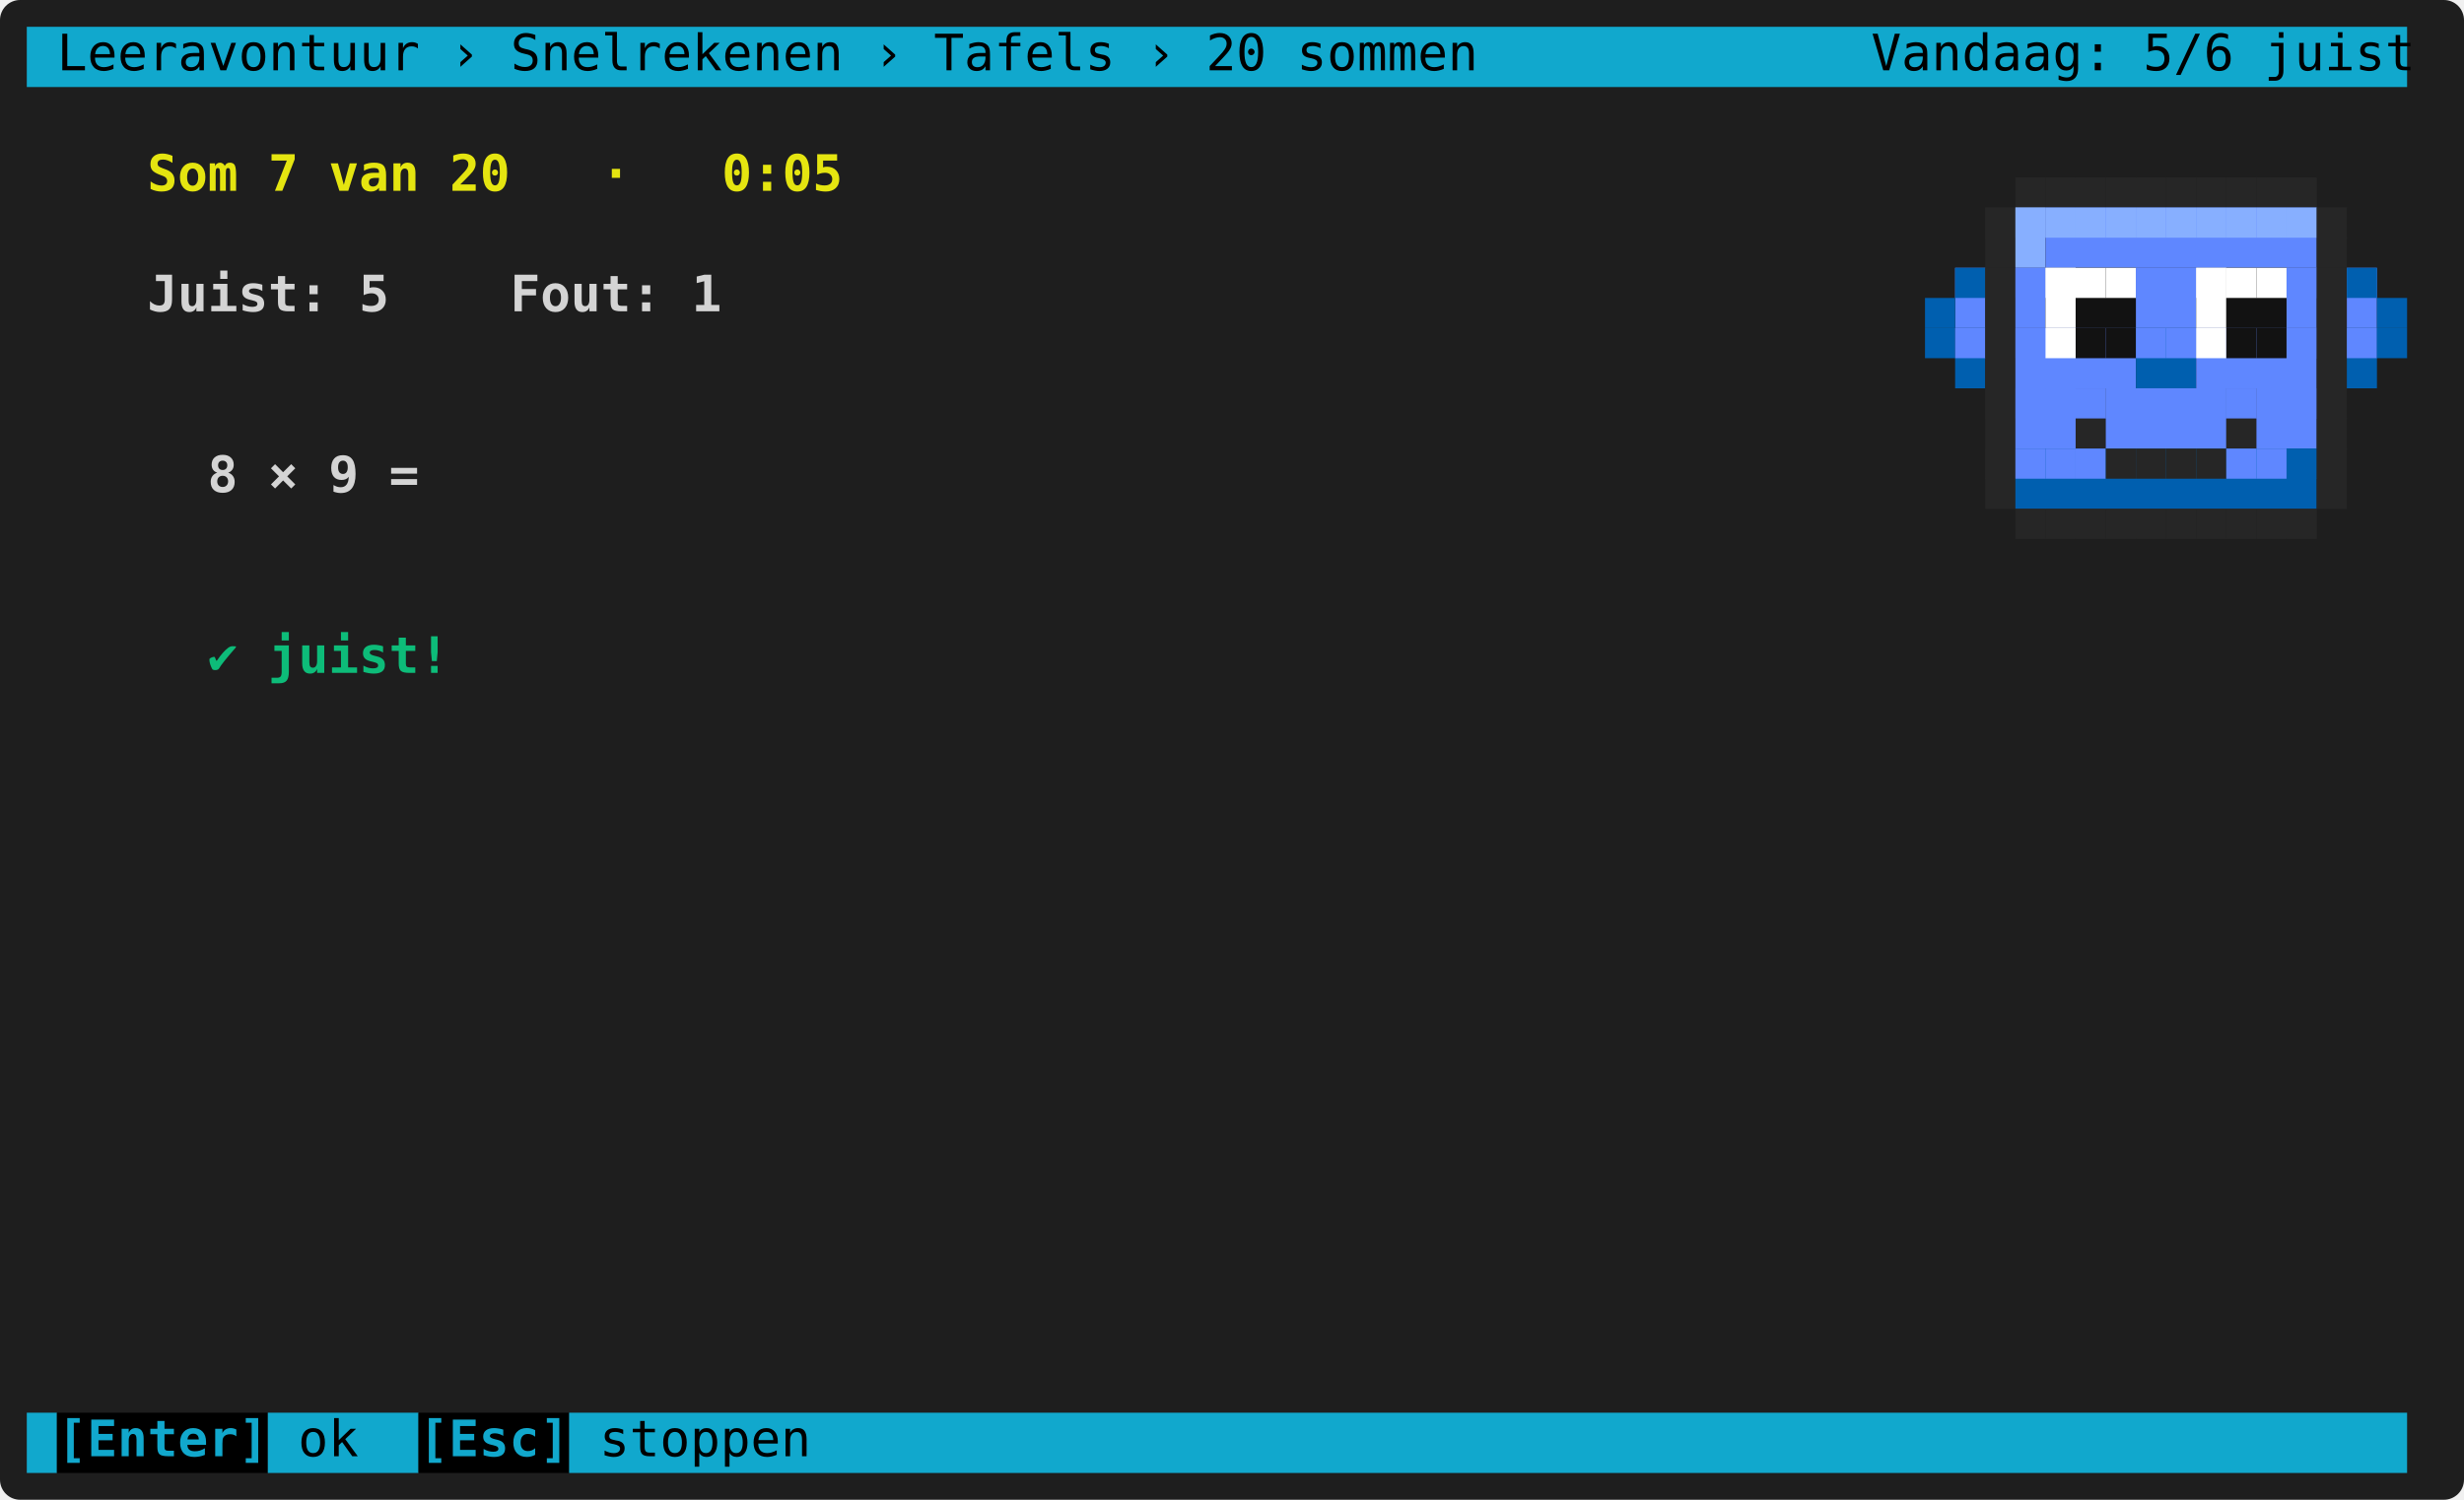
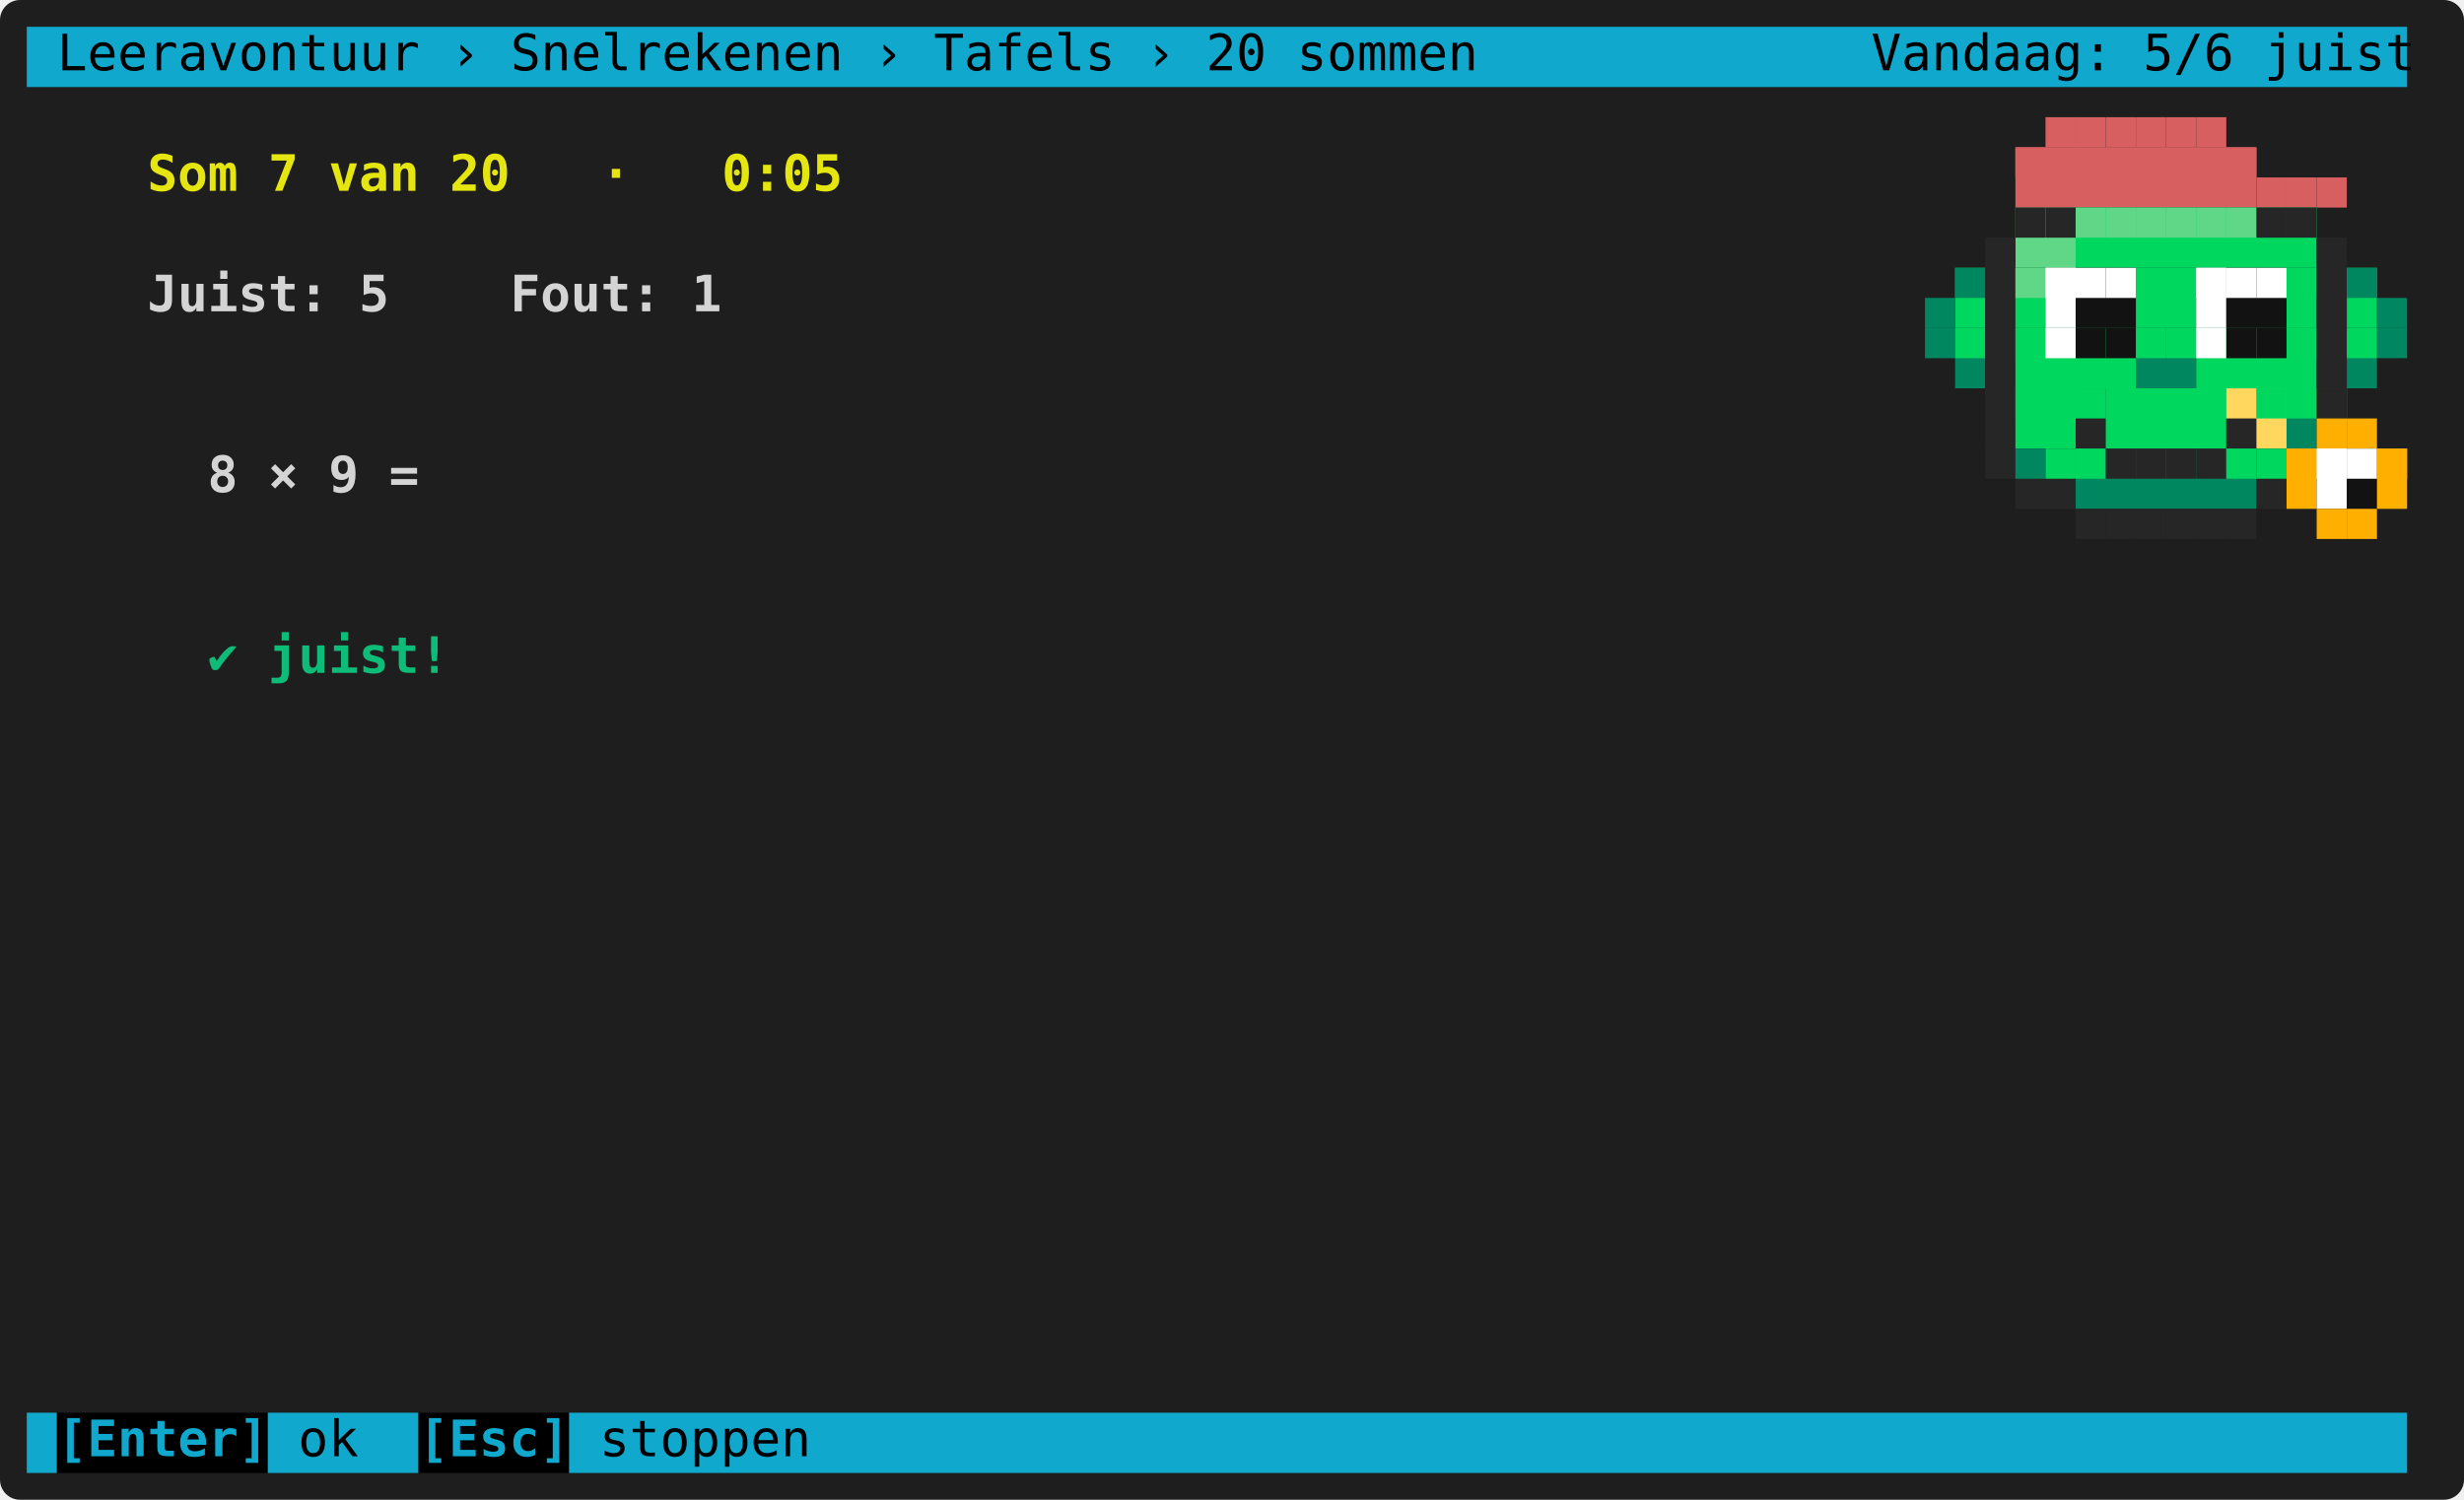
<svg xmlns="http://www.w3.org/2000/svg" width="736" height="448" viewBox="0 0 736 448" role="img" aria-label="20 sommen: de klok loopt mee">
  <rect width="736" height="448" rx="6" fill="#1e1e1e" />
  <g font-family="DejaVu Sans Mono, Menlo, Consolas, monospace" font-size="15">
    <rect x="8" y="8" width="711" height="18" fill="#11a8cd" />
    <text x="8" y="21" textLength="711" lengthAdjust="spacingAndGlyphs" xml:space="preserve" fill="#000000"> Leeravontuur › Snelrekenen › Tafels › 20 sommen             Vandaag: 5/6 juist</text>
-     <rect x="602" y="53" width="9" height="9" fill="#262626" />
-     <rect x="611" y="53" width="9" height="9" fill="#262626" />
-     <rect x="620" y="53" width="9" height="9" fill="#262626" />
-     <rect x="629" y="53" width="9" height="9" fill="#262626" />
-     <rect x="638" y="53" width="9" height="9" fill="#262626" />
-     <rect x="647" y="53" width="9" height="9" fill="#262626" />
-     <rect x="656" y="53" width="9" height="9" fill="#262626" />
-     <rect x="665" y="53" width="9" height="9" fill="#262626" />
-     <rect x="674" y="53" width="9" height="9" fill="#262626" />
-     <rect x="683" y="53" width="9" height="9" fill="#262626" />
+     <rect x="611" y="35" width="9" height="9" fill="#d75f5f" />
+     <rect x="620" y="35" width="9" height="9" fill="#d75f5f" />
+     <rect x="629" y="35" width="9" height="9" fill="#d75f5f" />
+     <rect x="638" y="35" width="9" height="9" fill="#d75f5f" />
+     <rect x="647" y="35" width="9" height="9" fill="#d75f5f" />
+     <rect x="656" y="35" width="9" height="9" fill="#d75f5f" />
+     <rect x="602" y="44" width="72" height="18" fill="#d75f5f" />
+     <rect x="602" y="44" width="9" height="9" fill="#d75f5f" />
+     <rect x="611" y="44" width="9" height="9" fill="#d75f5f" />
+     <rect x="620" y="44" width="9" height="9" fill="#d75f5f" />
+     <rect x="629" y="44" width="9" height="9" fill="#d75f5f" />
+     <rect x="638" y="44" width="9" height="9" fill="#d75f5f" />
+     <rect x="647" y="44" width="9" height="9" fill="#d75f5f" />
+     <rect x="656" y="44" width="9" height="9" fill="#d75f5f" />
+     <rect x="665" y="44" width="9" height="9" fill="#d75f5f" />
+     <rect x="674" y="53" width="9" height="9" fill="#d75f5f" />
+     <rect x="683" y="53" width="9" height="9" fill="#d75f5f" />
+     <rect x="692" y="53" width="9" height="9" fill="#d75f5f" />
    <text x="44" y="57" textLength="207" lengthAdjust="spacingAndGlyphs" xml:space="preserve" fill="#e5e510" font-weight="bold">Som 7 van 20   ·   0:05</text>
-     <rect x="593" y="62" width="9" height="18" fill="#262626" />
-     <rect x="602" y="62" width="9" height="18" fill="#87afff" />
-     <rect x="611" y="62" width="81" height="18" fill="#5f87ff" />
-     <rect x="692" y="62" width="9" height="18" fill="#262626" />
-     <rect x="593" y="62" width="9" height="9" fill="#262626" />
-     <rect x="602" y="62" width="9" height="9" fill="#87afff" />
-     <rect x="611" y="62" width="9" height="9" fill="#87afff" />
-     <rect x="620" y="62" width="9" height="9" fill="#87afff" />
-     <rect x="629" y="62" width="9" height="9" fill="#87afff" />
-     <rect x="638" y="62" width="9" height="9" fill="#87afff" />
-     <rect x="647" y="62" width="9" height="9" fill="#87afff" />
-     <rect x="656" y="62" width="9" height="9" fill="#87afff" />
-     <rect x="665" y="62" width="9" height="9" fill="#87afff" />
-     <rect x="674" y="62" width="9" height="9" fill="#87afff" />
-     <rect x="683" y="62" width="9" height="9" fill="#87afff" />
-     <rect x="692" y="62" width="9" height="9" fill="#262626" />
-     <rect x="584" y="80" width="9" height="18" fill="#5f87ff" />
+     <rect x="602" y="62" width="18" height="18" fill="#5fd787" />
+     <rect x="620" y="62" width="72" height="18" fill="#00d75f" />
+     <rect x="593" y="71" width="9" height="9" fill="#262626" />
+     <rect x="602" y="62" width="9" height="9" fill="#262626" />
+     <rect x="611" y="62" width="9" height="9" fill="#262626" />
+     <rect x="620" y="62" width="9" height="9" fill="#5fd787" />
+     <rect x="629" y="62" width="9" height="9" fill="#5fd787" />
+     <rect x="638" y="62" width="9" height="9" fill="#5fd787" />
+     <rect x="647" y="62" width="9" height="9" fill="#5fd787" />
+     <rect x="656" y="62" width="9" height="9" fill="#5fd787" />
+     <rect x="665" y="62" width="9" height="9" fill="#5fd787" />
+     <rect x="674" y="62" width="9" height="9" fill="#262626" />
+     <rect x="683" y="62" width="9" height="9" fill="#262626" />
+     <rect x="692" y="71" width="9" height="9" fill="#262626" />
+     <rect x="584" y="80" width="9" height="18" fill="#00d75f" />
    <rect x="593" y="80" width="9" height="18" fill="#262626" />
-     <rect x="602" y="80" width="9" height="18" fill="#5f87ff" />
+     <rect x="602" y="80" width="9" height="18" fill="#00d75f" />
    <rect x="611" y="80" width="9" height="18" fill="#ffffff" />
    <rect x="620" y="80" width="18" height="18" fill="#121212" />
-     <rect x="638" y="80" width="18" height="18" fill="#5f87ff" />
+     <rect x="638" y="80" width="18" height="18" fill="#00d75f" />
    <rect x="656" y="80" width="9" height="18" fill="#ffffff" />
    <rect x="665" y="80" width="18" height="18" fill="#121212" />
-     <rect x="683" y="80" width="9" height="18" fill="#5f87ff" />
+     <rect x="683" y="80" width="9" height="18" fill="#00d75f" />
    <rect x="692" y="80" width="9" height="18" fill="#262626" />
-     <rect x="701" y="80" width="9" height="18" fill="#5f87ff" />
-     <rect x="575" y="89" width="9" height="9" fill="#005faf" />
-     <rect x="584" y="80" width="9" height="9" fill="#005faf" />
+     <rect x="701" y="80" width="9" height="18" fill="#00d75f" />
+     <rect x="575" y="89" width="9" height="9" fill="#00875f" />
+     <rect x="584" y="80" width="9" height="9" fill="#00875f" />
    <rect x="593" y="80" width="9" height="9" fill="#262626" />
-     <rect x="602" y="80" width="9" height="9" fill="#5f87ff" />
+     <rect x="602" y="80" width="9" height="9" fill="#5fd787" />
    <rect x="611" y="80" width="9" height="9" fill="#ffffff" />
    <rect x="620" y="80" width="9" height="9" fill="#ffffff" />
    <rect x="629" y="80" width="9" height="9" fill="#ffffff" />
-     <rect x="638" y="80" width="9" height="9" fill="#5f87ff" />
-     <rect x="647" y="80" width="9" height="9" fill="#5f87ff" />
+     <rect x="638" y="80" width="9" height="9" fill="#00d75f" />
+     <rect x="647" y="80" width="9" height="9" fill="#00d75f" />
    <rect x="656" y="80" width="9" height="9" fill="#ffffff" />
    <rect x="665" y="80" width="9" height="9" fill="#ffffff" />
    <rect x="674" y="80" width="9" height="9" fill="#ffffff" />
-     <rect x="683" y="80" width="9" height="9" fill="#5f87ff" />
+     <rect x="683" y="80" width="9" height="9" fill="#00d75f" />
    <rect x="692" y="80" width="9" height="9" fill="#262626" />
-     <rect x="701" y="80" width="9" height="9" fill="#005faf" />
-     <rect x="710" y="89" width="9" height="9" fill="#005faf" />
+     <rect x="701" y="80" width="9" height="9" fill="#00875f" />
+     <rect x="710" y="89" width="9" height="9" fill="#00875f" />
    <text x="44" y="93" textLength="171" lengthAdjust="spacingAndGlyphs" xml:space="preserve" fill="#d4d4d4" font-weight="bold">Juist: 5    Fout: 1</text>
-     <rect x="584" y="98" width="9" height="18" fill="#005faf" />
+     <rect x="584" y="98" width="9" height="18" fill="#00875f" />
    <rect x="593" y="98" width="9" height="18" fill="#262626" />
-     <rect x="602" y="98" width="36" height="18" fill="#5f87ff" />
-     <rect x="638" y="98" width="18" height="18" fill="#005faf" />
-     <rect x="656" y="98" width="36" height="18" fill="#5f87ff" />
+     <rect x="602" y="98" width="36" height="18" fill="#00d75f" />
+     <rect x="638" y="98" width="18" height="18" fill="#00875f" />
+     <rect x="656" y="98" width="36" height="18" fill="#00d75f" />
    <rect x="692" y="98" width="9" height="18" fill="#262626" />
-     <rect x="701" y="98" width="9" height="18" fill="#005faf" />
-     <rect x="575" y="98" width="9" height="9" fill="#005faf" />
-     <rect x="584" y="98" width="9" height="9" fill="#5f87ff" />
+     <rect x="701" y="98" width="9" height="18" fill="#00875f" />
+     <rect x="575" y="98" width="9" height="9" fill="#00875f" />
+     <rect x="584" y="98" width="9" height="9" fill="#00d75f" />
    <rect x="593" y="98" width="9" height="9" fill="#262626" />
-     <rect x="602" y="98" width="9" height="9" fill="#5f87ff" />
+     <rect x="602" y="98" width="9" height="9" fill="#00d75f" />
    <rect x="611" y="98" width="9" height="9" fill="#ffffff" />
    <rect x="620" y="98" width="9" height="9" fill="#121212" />
    <rect x="629" y="98" width="9" height="9" fill="#121212" />
-     <rect x="638" y="98" width="9" height="9" fill="#5f87ff" />
-     <rect x="647" y="98" width="9" height="9" fill="#5f87ff" />
+     <rect x="638" y="98" width="9" height="9" fill="#00d75f" />
+     <rect x="647" y="98" width="9" height="9" fill="#00d75f" />
    <rect x="656" y="98" width="9" height="9" fill="#ffffff" />
    <rect x="665" y="98" width="9" height="9" fill="#121212" />
    <rect x="674" y="98" width="9" height="9" fill="#121212" />
-     <rect x="683" y="98" width="9" height="9" fill="#5f87ff" />
+     <rect x="683" y="98" width="9" height="9" fill="#00d75f" />
    <rect x="692" y="98" width="9" height="9" fill="#262626" />
-     <rect x="701" y="98" width="9" height="9" fill="#5f87ff" />
-     <rect x="710" y="98" width="9" height="9" fill="#005faf" />
+     <rect x="701" y="98" width="9" height="9" fill="#00d75f" />
+     <rect x="710" y="98" width="9" height="9" fill="#00875f" />
    <rect x="593" y="116" width="9" height="18" fill="#262626" />
-     <rect x="602" y="116" width="18" height="18" fill="#5f87ff" />
+     <rect x="602" y="116" width="18" height="18" fill="#00d75f" />
    <rect x="620" y="116" width="9" height="18" fill="#262626" />
-     <rect x="629" y="116" width="36" height="18" fill="#5f87ff" />
+     <rect x="629" y="116" width="36" height="18" fill="#00d75f" />
    <rect x="665" y="116" width="9" height="18" fill="#262626" />
-     <rect x="674" y="116" width="18" height="18" fill="#5f87ff" />
-     <rect x="692" y="116" width="9" height="18" fill="#262626" />
+     <rect x="674" y="116" width="9" height="18" fill="#ffd75f" />
+     <rect x="683" y="116" width="9" height="18" fill="#00875f" />
+     <rect x="692" y="116" width="9" height="18" fill="#ffaf00" />
    <rect x="593" y="116" width="9" height="9" fill="#262626" />
-     <rect x="602" y="116" width="9" height="9" fill="#5f87ff" />
-     <rect x="611" y="116" width="9" height="9" fill="#5f87ff" />
-     <rect x="620" y="116" width="9" height="9" fill="#5f87ff" />
-     <rect x="629" y="116" width="9" height="9" fill="#5f87ff" />
-     <rect x="638" y="116" width="9" height="9" fill="#5f87ff" />
-     <rect x="647" y="116" width="9" height="9" fill="#5f87ff" />
-     <rect x="656" y="116" width="9" height="9" fill="#5f87ff" />
-     <rect x="665" y="116" width="9" height="9" fill="#5f87ff" />
-     <rect x="674" y="116" width="9" height="9" fill="#5f87ff" />
-     <rect x="683" y="116" width="9" height="9" fill="#5f87ff" />
+     <rect x="602" y="116" width="9" height="9" fill="#00d75f" />
+     <rect x="611" y="116" width="9" height="9" fill="#00d75f" />
+     <rect x="620" y="116" width="9" height="9" fill="#00d75f" />
+     <rect x="629" y="116" width="9" height="9" fill="#00d75f" />
+     <rect x="638" y="116" width="9" height="9" fill="#00d75f" />
+     <rect x="647" y="116" width="9" height="9" fill="#00d75f" />
+     <rect x="656" y="116" width="9" height="9" fill="#00d75f" />
+     <rect x="665" y="116" width="9" height="9" fill="#ffd75f" />
+     <rect x="674" y="116" width="9" height="9" fill="#00d75f" />
+     <rect x="683" y="116" width="9" height="9" fill="#00d75f" />
    <rect x="692" y="116" width="9" height="9" fill="#262626" />
-     <rect x="593" y="134" width="9" height="18" fill="#262626" />
-     <rect x="602" y="134" width="90" height="18" fill="#005faf" />
-     <rect x="692" y="134" width="9" height="18" fill="#262626" />
+     <rect x="701" y="125" width="9" height="9" fill="#ffaf00" />
+     <rect x="602" y="134" width="18" height="18" fill="#262626" />
+     <rect x="620" y="134" width="54" height="18" fill="#00875f" />
+     <rect x="674" y="134" width="9" height="18" fill="#262626" />
+     <rect x="683" y="134" width="9" height="18" fill="#ffaf00" />
+     <rect x="692" y="134" width="9" height="18" fill="#ffffff" />
+     <rect x="701" y="134" width="9" height="18" fill="#121212" />
+     <rect x="710" y="134" width="9" height="18" fill="#ffaf00" />
    <rect x="593" y="134" width="9" height="9" fill="#262626" />
-     <rect x="602" y="134" width="9" height="9" fill="#5f87ff" />
-     <rect x="611" y="134" width="9" height="9" fill="#5f87ff" />
-     <rect x="620" y="134" width="9" height="9" fill="#5f87ff" />
+     <rect x="602" y="134" width="9" height="9" fill="#00875f" />
+     <rect x="611" y="134" width="9" height="9" fill="#00d75f" />
+     <rect x="620" y="134" width="9" height="9" fill="#00d75f" />
    <rect x="629" y="134" width="9" height="9" fill="#262626" />
    <rect x="638" y="134" width="9" height="9" fill="#262626" />
    <rect x="647" y="134" width="9" height="9" fill="#262626" />
    <rect x="656" y="134" width="9" height="9" fill="#262626" />
-     <rect x="665" y="134" width="9" height="9" fill="#5f87ff" />
-     <rect x="674" y="134" width="9" height="9" fill="#5f87ff" />
-     <rect x="683" y="134" width="9" height="9" fill="#005faf" />
-     <rect x="692" y="134" width="9" height="9" fill="#262626" />
+     <rect x="665" y="134" width="9" height="9" fill="#00d75f" />
+     <rect x="674" y="134" width="9" height="9" fill="#00d75f" />
+     <rect x="683" y="134" width="9" height="9" fill="#ffaf00" />
+     <rect x="692" y="134" width="9" height="9" fill="#ffffff" />
+     <rect x="701" y="134" width="9" height="9" fill="#ffffff" />
+     <rect x="710" y="134" width="9" height="9" fill="#ffaf00" />
    <text x="62" y="147" textLength="81" lengthAdjust="spacingAndGlyphs" xml:space="preserve" fill="#d4d4d4" font-weight="bold">8 × 9 =  </text>
-     <rect x="602" y="152" width="9" height="9" fill="#262626" />
-     <rect x="611" y="152" width="9" height="9" fill="#262626" />
    <rect x="620" y="152" width="9" height="9" fill="#262626" />
    <rect x="629" y="152" width="9" height="9" fill="#262626" />
    <rect x="638" y="152" width="9" height="9" fill="#262626" />
    <rect x="647" y="152" width="9" height="9" fill="#262626" />
    <rect x="656" y="152" width="9" height="9" fill="#262626" />
    <rect x="665" y="152" width="9" height="9" fill="#262626" />
-     <rect x="674" y="152" width="9" height="9" fill="#262626" />
-     <rect x="683" y="152" width="9" height="9" fill="#262626" />
+     <rect x="692" y="152" width="9" height="9" fill="#ffaf00" />
+     <rect x="701" y="152" width="9" height="9" fill="#ffaf00" />
    <text x="62" y="201" textLength="72" lengthAdjust="spacingAndGlyphs" xml:space="preserve" fill="#0dbc79" font-weight="bold">✔ juist!</text>
    <rect x="8" y="422" width="9" height="18" fill="#11a8cd" />
    <rect x="17" y="422" width="63" height="18" fill="#000000" />
    <rect x="80" y="422" width="45" height="18" fill="#11a8cd" />
    <rect x="125" y="422" width="45" height="18" fill="#000000" />
    <rect x="170" y="422" width="549" height="18" fill="#11a8cd" />
    <text x="17" y="435" textLength="63" lengthAdjust="spacingAndGlyphs" xml:space="preserve" fill="#11a8cd" font-weight="bold">[Enter]</text>
    <text x="80" y="435" textLength="45" lengthAdjust="spacingAndGlyphs" xml:space="preserve" fill="#000000"> ok  </text>
    <text x="125" y="435" textLength="45" lengthAdjust="spacingAndGlyphs" xml:space="preserve" fill="#11a8cd" font-weight="bold">[Esc]</text>
    <text x="170" y="435" textLength="549" lengthAdjust="spacingAndGlyphs" xml:space="preserve" fill="#000000"> stoppen                                                     </text>
  </g>
</svg>
